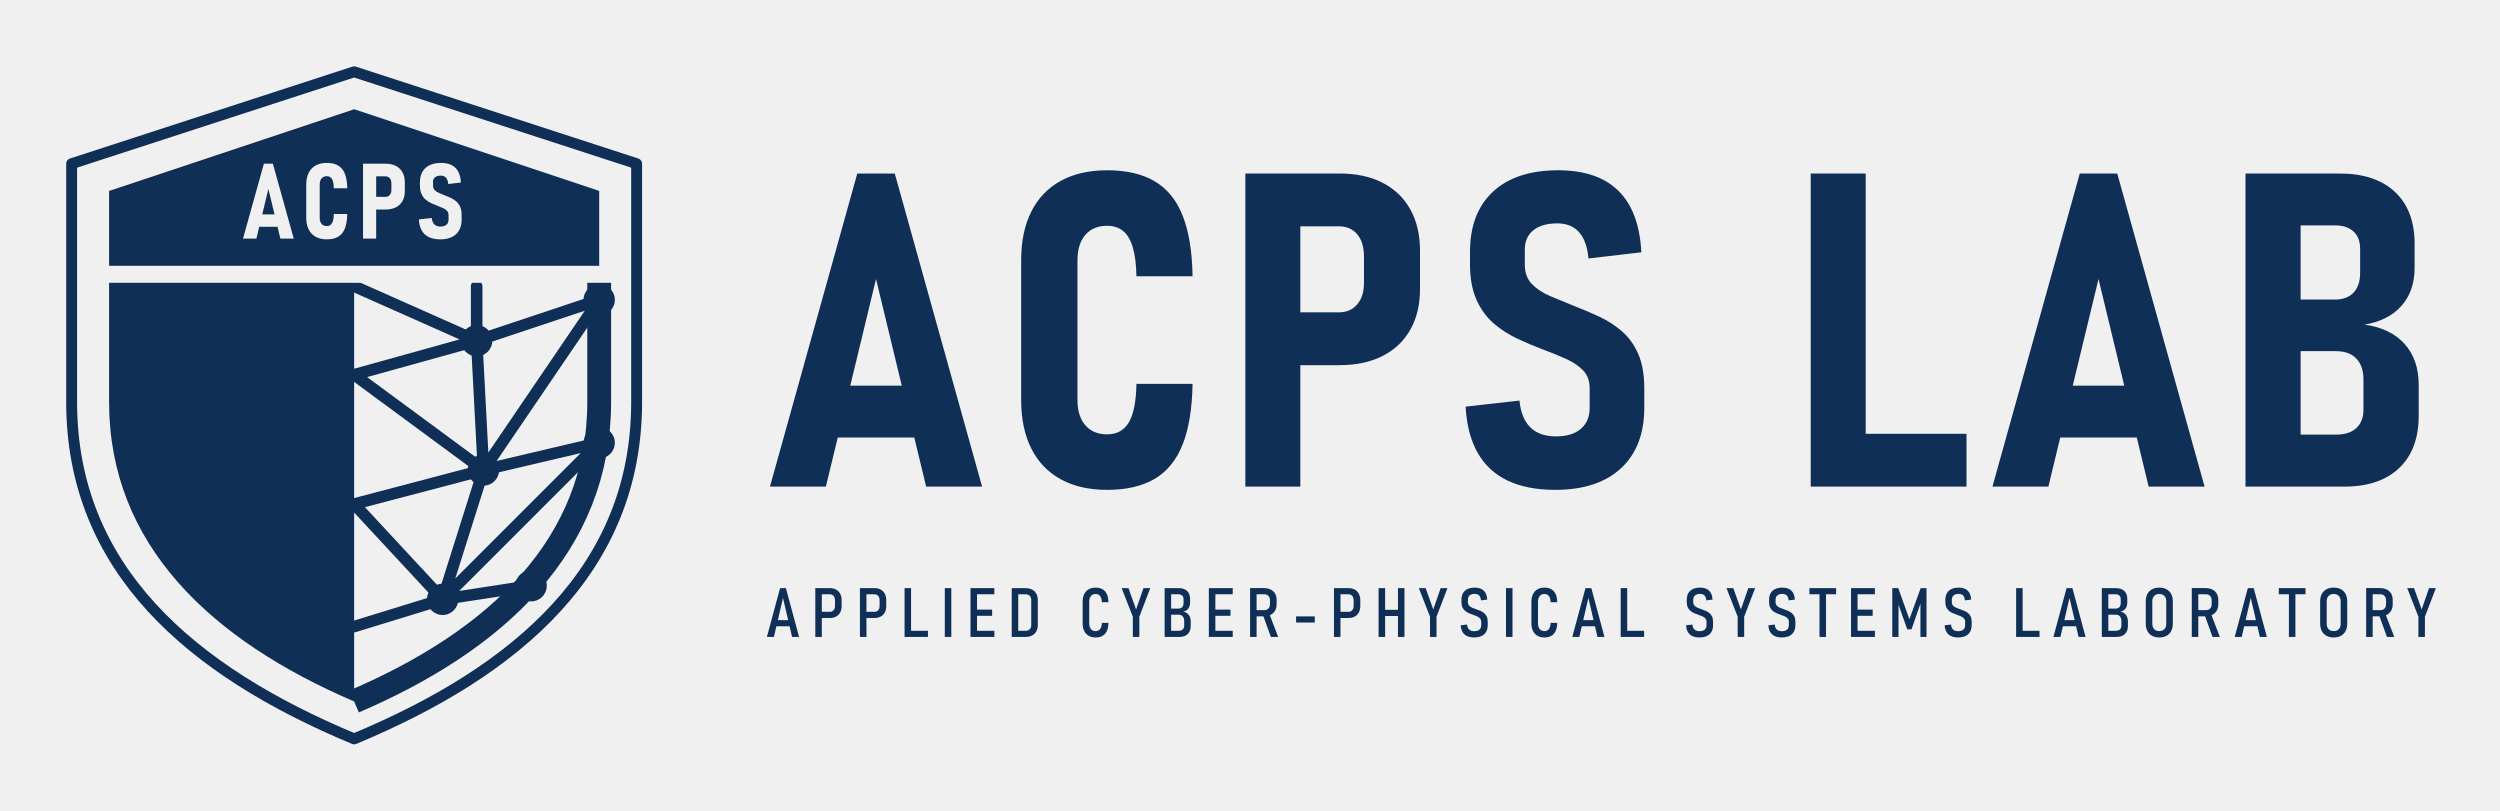
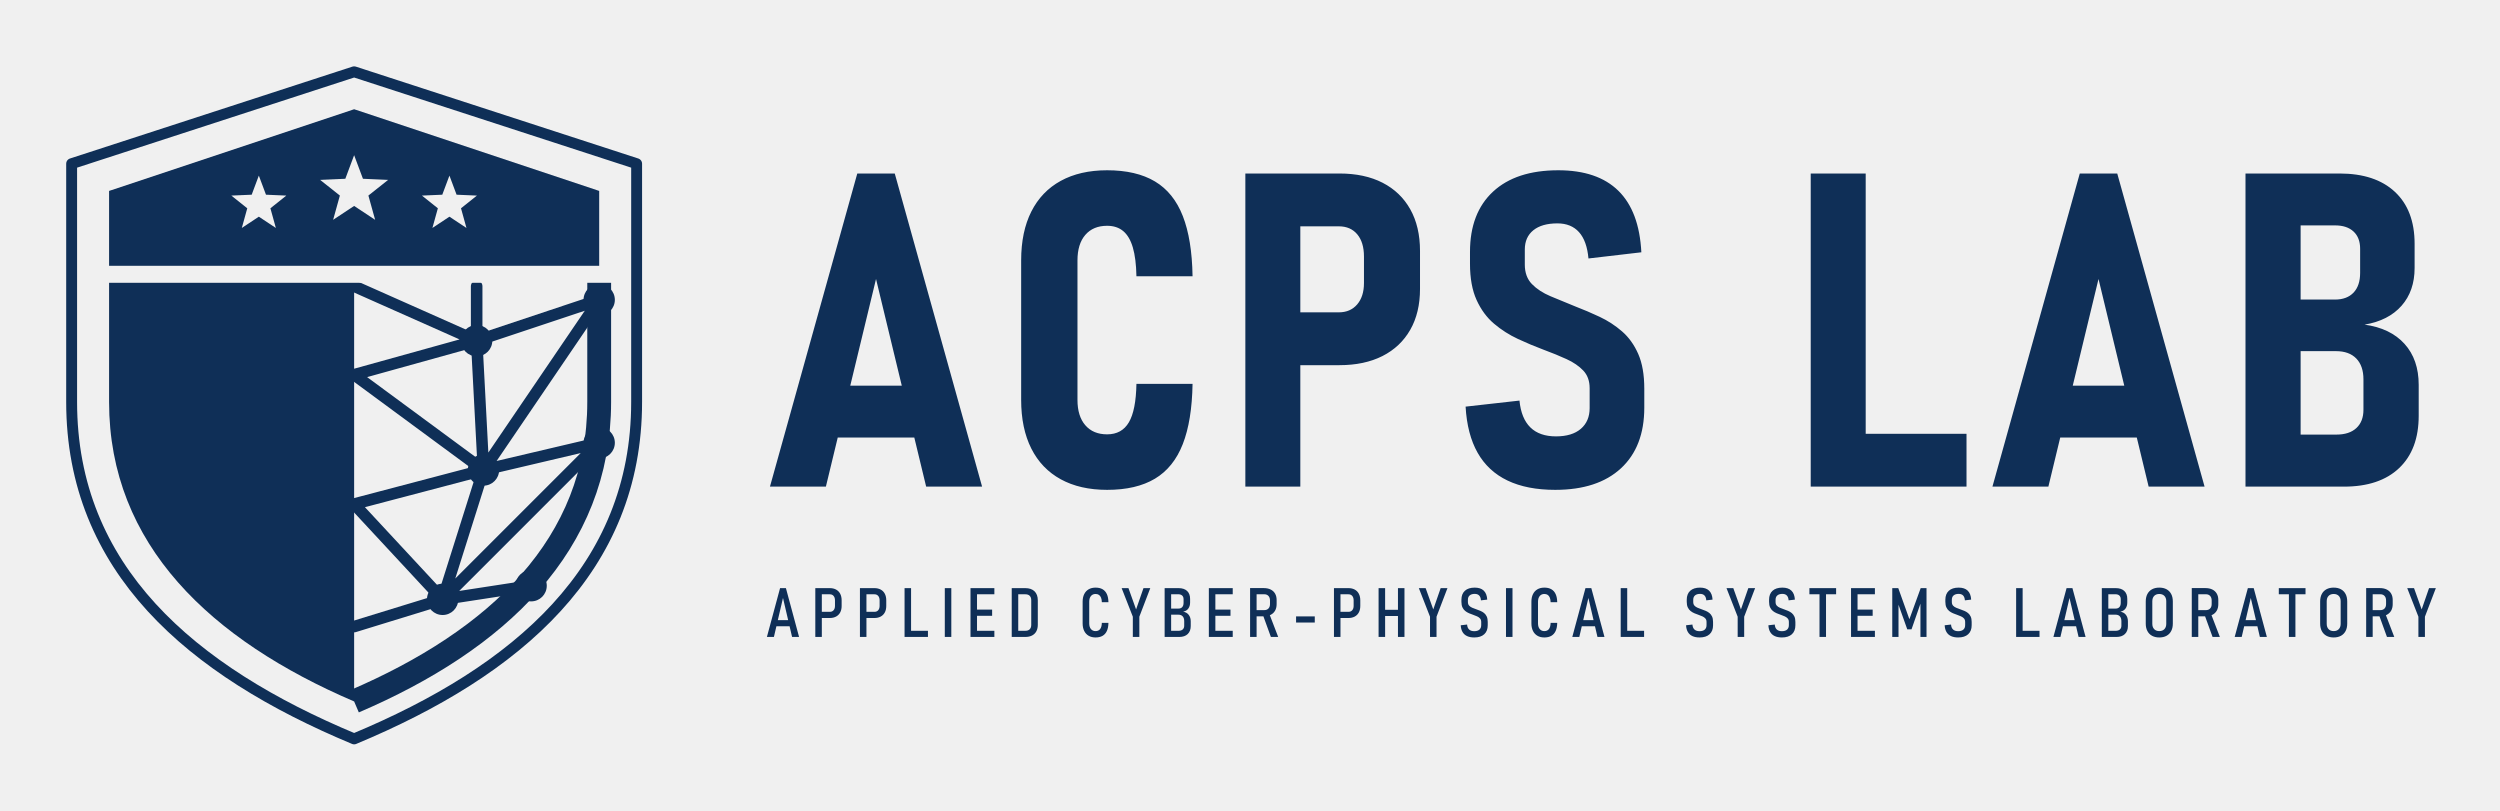
<svg xmlns="http://www.w3.org/2000/svg" viewBox="0 0 617 200" role="img" aria-labelledby="hl-t">
  <g transform="translate(3.4 15.2) scale(0.84)">
    <defs>
      <clipPath id="hl-clip">
        <path d="M100 14 L172 38 V100 C172 142 142 170 100 188 C58 170 28 142 28 100 V38 Z" />
      </clipPath>
      <mask id="hl-ko" maskUnits="userSpaceOnUse" x="0" y="0" width="200" height="200">
        <rect width="200" height="200" fill="#fff" />
-         <path transform="translate(67.06 52) scale(0.3099)" d="M0.941 0.0 20.742 -70.996H29.239L49.04 0.0H36.358L24.991 -47.08L13.623 0.0ZM12.889 -11.131V-22.897H37.27V-11.131Z M80.385 0.732Q74.252 0.732 69.877 -1.665Q65.502 -4.063 63.2 -8.633Q60.897 -13.203 60.897 -19.668V-51.279Q60.897 -57.793 63.2 -62.361Q65.502 -66.929 69.877 -69.329Q74.252 -71.729 80.385 -71.729Q86.991 -71.729 91.23 -69.199Q95.468 -66.67 97.548 -61.355Q99.628 -56.04 99.76 -47.7H87.035Q86.957 -51.704 86.222 -54.214Q85.488 -56.724 84.047 -57.932Q82.607 -59.141 80.385 -59.141Q77.231 -59.141 75.448 -57.082Q73.666 -55.024 73.666 -51.279V-19.668Q73.666 -15.967 75.448 -13.911Q77.231 -11.855 80.385 -11.855Q83.725 -11.855 85.324 -14.585Q86.923 -17.314 87.035 -23.296H99.76Q99.623 -14.961 97.543 -9.644Q95.463 -4.326 91.227 -1.797Q86.991 0.732 80.385 0.732Z M120.516 -27.539V-39.516H135.909Q138.538 -39.516 140.081 -41.309Q141.624 -43.102 141.624 -46.16V-52.172Q141.624 -55.381 140.108 -57.2Q138.592 -59.019 135.909 -59.019H120.516V-70.996H136.059Q141.77 -70.996 145.847 -68.901Q149.924 -66.807 152.127 -62.873Q154.331 -58.939 154.331 -53.437V-44.824Q154.331 -39.442 152.119 -35.561Q149.907 -31.68 145.818 -29.609Q141.729 -27.539 136.059 -27.539ZM114.729 0.0V-70.996H127.193V0.0Z M187.987 0.732Q181.591 0.732 177.178 -1.379Q172.766 -3.49 170.394 -7.677Q168.023 -11.865 167.668 -18.138L179.882 -19.509Q180.279 -15.466 182.351 -13.429Q184.423 -11.393 188.169 -11.393Q191.802 -11.393 193.798 -13.107Q195.793 -14.821 195.793 -17.819V-22.311Q195.793 -24.798 194.343 -26.322Q192.893 -27.845 190.536 -28.921Q188.179 -29.997 185.403 -31.022Q182.492 -32.106 179.532 -33.485Q176.571 -34.863 174.112 -36.947Q171.652 -39.03 170.158 -42.318Q168.664 -45.605 168.664 -50.531V-53.216Q168.664 -62.034 173.887 -66.881Q179.11 -71.729 188.671 -71.729Q197.574 -71.729 202.305 -67.082Q207.037 -62.435 207.518 -53.132L195.526 -51.732Q195.168 -55.713 193.384 -57.7Q191.6 -59.687 188.488 -59.687Q184.96 -59.687 183.026 -58.127Q181.093 -56.566 181.093 -53.756V-50.342Q181.093 -47.591 182.699 -45.934Q184.305 -44.277 186.919 -43.171Q189.533 -42.064 192.515 -40.866Q195.298 -39.798 198.064 -38.499Q200.829 -37.201 203.132 -35.203Q205.435 -33.206 206.809 -30.086Q208.183 -26.966 208.183 -22.217V-17.9Q208.183 -9.05 202.898 -4.159Q197.613 0.732 187.987 0.732Z" fill="#000" />
+         <path d="M72.00 33.50 L74.10 39.11 L80.08 39.37 L75.40 43.10 L77.00 48.88 L72.00 45.57 L67.00 48.88 L68.60 43.10 L63.92 39.37 L69.90 39.11 Z M100.00 27.50 L102.59 34.43 L109.99 34.76 L104.19 39.36 L106.17 46.49 L100.00 42.41 L93.83 46.49 L95.81 39.36 L90.01 34.76 L97.41 34.43 Z M128.00 33.50 L130.10 39.11 L136.08 39.37 L131.40 43.10 L133.00 48.88 L128.00 45.57 L123.00 48.88 L124.60 43.10 L119.92 39.37 L125.90 39.11 Z" fill="#000" />
        <rect x="0" y="60" width="200" height="5" fill="#000" />
      </mask>
    </defs>
    <path d="M100 3 L183 30 V100 C183 149 148 179 100 199 C52 179 17 149 17 100 V30 Z" fill="none" stroke="#0f2f57" stroke-width="3.2" stroke-linejoin="round" />
    <g mask="url(#hl-ko)">
      <g clip-path="url(#hl-clip)">
        <rect x="0" y="0" width="200" height="62" fill="#0f2f57" />
        <rect x="0" y="62" width="100" height="140" fill="#0f2f57" />
      </g>
      <path d="M172 62 V100 C172 142 142 170 100 188" fill="none" stroke="#0f2f57" stroke-width="7" stroke-linejoin="round" />
      <path d="M136 82 L172 70 M136 82 L100 92 M136 82 L138 120 M100 92 L138 120 M172 70 L138 120 M138 120 L172 112 M138 120 L100 130 M138 120 L126 158 M100 130 L126 158 M172 112 L126 158 M126 158 L100 166 M126 158 L152 154 M100 66 L136 82 M136 66 L136 82" fill="none" stroke="#0f2f57" stroke-width="3.4" stroke-linecap="round" />
      <g fill="#0f2f57">
        <circle cx="172" cy="70" r="4.6" />
        <circle cx="172" cy="112" r="4.6" />
        <circle cx="152" cy="154" r="4.6" />
        <circle cx="136" cy="82" r="4.6" />
        <circle cx="138" cy="120" r="4.6" />
        <circle cx="126" cy="158" r="4.6" />
      </g>
    </g>
  </g>
  <path transform="translate(189.0 120.1) scale(1.0885)" d="M0.941 0.0 20.742 -70.996H29.239L49.04 0.0H36.358L24.991 -47.08L13.623 0.0ZM12.889 -11.131V-22.897H37.27V-11.131Z M77.385 0.732Q71.252 0.732 66.877 -1.665Q62.502 -4.063 60.2 -8.633Q57.897 -13.203 57.897 -19.668V-51.279Q57.897 -57.793 60.2 -62.361Q62.502 -66.929 66.877 -69.329Q71.252 -71.729 77.385 -71.729Q83.991 -71.729 88.23 -69.199Q92.468 -66.67 94.548 -61.355Q96.628 -56.04 96.76 -47.7H84.035Q83.957 -51.704 83.222 -54.214Q82.488 -56.724 81.047 -57.932Q79.607 -59.141 77.385 -59.141Q74.231 -59.141 72.448 -57.082Q70.666 -55.024 70.666 -51.279V-19.668Q70.666 -15.967 72.448 -13.911Q74.231 -11.855 77.385 -11.855Q80.725 -11.855 82.324 -14.585Q83.923 -17.314 84.035 -23.296H96.76Q96.623 -14.961 94.543 -9.644Q92.463 -4.326 88.227 -1.797Q83.991 0.732 77.385 0.732Z M114.516 -27.539V-39.516H129.909Q132.538 -39.516 134.081 -41.309Q135.624 -43.102 135.624 -46.16V-52.172Q135.624 -55.381 134.108 -57.2Q132.592 -59.019 129.909 -59.019H114.516V-70.996H130.059Q135.77 -70.996 139.847 -68.901Q143.924 -66.807 146.127 -62.873Q148.331 -58.939 148.331 -53.437V-44.824Q148.331 -39.442 146.119 -35.561Q143.907 -31.68 139.818 -29.609Q135.729 -27.539 130.059 -27.539ZM108.729 0.0V-70.996H121.193V0.0Z M178.987 0.732Q172.591 0.732 168.178 -1.379Q163.766 -3.49 161.394 -7.677Q159.023 -11.865 158.668 -18.138L170.882 -19.509Q171.279 -15.466 173.351 -13.429Q175.423 -11.393 179.169 -11.393Q182.802 -11.393 184.798 -13.107Q186.793 -14.821 186.793 -17.819V-22.311Q186.793 -24.798 185.343 -26.322Q183.893 -27.845 181.536 -28.921Q179.179 -29.997 176.403 -31.022Q173.492 -32.106 170.532 -33.485Q167.571 -34.863 165.112 -36.947Q162.652 -39.03 161.158 -42.318Q159.664 -45.605 159.664 -50.531V-53.216Q159.664 -62.034 164.887 -66.881Q170.11 -71.729 179.671 -71.729Q188.574 -71.729 193.305 -67.082Q198.037 -62.435 198.518 -53.132L186.526 -51.732Q186.168 -55.713 184.384 -57.7Q182.6 -59.687 179.488 -59.687Q175.96 -59.687 174.026 -58.127Q172.093 -56.566 172.093 -53.756V-50.342Q172.093 -47.591 173.699 -45.934Q175.305 -44.277 177.919 -43.171Q180.533 -42.064 183.515 -40.866Q186.298 -39.798 189.064 -38.499Q191.829 -37.201 194.132 -35.203Q196.435 -33.206 197.809 -30.086Q199.183 -26.966 199.183 -22.217V-17.9Q199.183 -9.05 193.898 -4.159Q188.613 0.732 178.987 0.732Z  M236.918 0.0V-70.996H249.383V0.0ZM242.172 0.0V-11.977H272.243V0.0Z M278.121 0.0 297.922 -70.996H306.418L326.219 0.0H313.538L302.17 -47.08L290.803 0.0ZM290.068 -11.131V-22.897H314.45V-11.131Z M342.129 0.0V-11.801H356.137Q359.04 -11.801 360.64 -13.284Q362.241 -14.768 362.241 -17.436V-24.332Q362.241 -27.365 360.623 -29.042Q359.004 -30.719 355.997 -30.719H342.129V-42.414H355.786Q358.495 -42.414 359.992 -43.986Q361.489 -45.559 361.489 -48.453V-53.937Q361.489 -56.455 359.992 -57.843Q358.495 -59.23 355.821 -59.23H342.129V-70.996H356.823Q364.924 -70.996 369.382 -66.828Q373.84 -62.66 373.84 -55.062V-49.578Q373.84 -44.361 370.871 -41.001Q367.901 -37.641 362.491 -36.729Q368.34 -35.928 371.554 -32.37Q374.768 -28.812 374.768 -23.068V-16.067Q374.768 -8.42 370.338 -4.21Q365.909 0.0 357.829 0.0ZM335.496 0.0V-70.996H347.996V0.0Z" fill="#0f2f57" />
  <path transform="translate(189.0 157.2) scale(1.1317)" d="M0.24 0.0 3.111 -10.649H4.386L7.257 0.0H5.73L3.749 -8.502L1.767 0.0ZM1.881 -2.326V-3.668H5.722V-2.326Z M11.566 -4.131V-5.478H13.969Q14.486 -5.478 14.786 -5.83Q15.087 -6.183 15.087 -6.787V-7.963Q15.087 -8.587 14.786 -8.945Q14.486 -9.302 13.969 -9.302H11.566V-10.649H13.934Q14.748 -10.649 15.331 -10.33Q15.914 -10.01 16.227 -9.412Q16.539 -8.815 16.539 -7.979V-6.761Q16.539 -5.943 16.224 -5.353Q15.909 -4.763 15.326 -4.447Q14.743 -4.131 13.934 -4.131ZM10.797 0.0V-10.649H12.217V0.0Z M21.297 -4.131V-5.478H23.701Q24.217 -5.478 24.518 -5.83Q24.819 -6.183 24.819 -6.787V-7.963Q24.819 -8.587 24.518 -8.945Q24.217 -9.302 23.701 -9.302H21.297V-10.649H23.665Q24.479 -10.649 25.063 -10.33Q25.646 -10.01 25.958 -9.412Q26.27 -8.815 26.27 -7.979V-6.761Q26.27 -5.943 25.955 -5.353Q25.641 -4.763 25.057 -4.447Q24.474 -4.131 23.665 -4.131ZM20.528 0.0V-10.649H21.948V0.0Z M30.26 0.0V-10.649H31.68V0.0ZM31.007 0.0V-1.347H35.36V0.0Z M40.456 -10.649V0.0H39.036V-10.649Z M44.64 0.0V-10.649H46.06V0.0ZM45.365 0.0V-1.347H49.846V0.0ZM45.365 -4.615V-5.962H49.357V-4.615ZM45.365 -9.302V-10.649H49.846V-9.302Z M54.553 0.0V-1.347H56.625Q57.229 -1.347 57.558 -1.683Q57.887 -2.018 57.887 -2.629V-8.021Q57.887 -8.631 57.558 -8.967Q57.229 -9.302 56.625 -9.302H54.553V-10.649H56.581Q57.892 -10.649 58.605 -9.953Q59.318 -9.256 59.318 -7.978V-2.672Q59.318 -1.824 58.995 -1.225Q58.672 -0.627 58.058 -0.313Q57.444 0.0 56.573 0.0ZM53.631 0.0V-10.649H55.052V0.0Z  M71.915 0.11Q71.039 0.11 70.405 -0.259Q69.772 -0.628 69.432 -1.318Q69.093 -2.007 69.093 -2.963V-7.679Q69.093 -8.643 69.432 -9.332Q69.772 -10.021 70.405 -10.39Q71.039 -10.759 71.915 -10.759Q72.825 -10.759 73.442 -10.403Q74.059 -10.047 74.381 -9.34Q74.703 -8.633 74.721 -7.582H73.283Q73.269 -8.174 73.108 -8.572Q72.947 -8.969 72.649 -9.172Q72.351 -9.374 71.915 -9.374Q71.277 -9.374 70.904 -8.923Q70.531 -8.471 70.531 -7.679V-2.963Q70.531 -2.171 70.904 -1.723Q71.277 -1.275 71.915 -1.275Q72.565 -1.275 72.913 -1.724Q73.262 -2.174 73.283 -3.067H74.721Q74.703 -2.016 74.381 -1.309Q74.058 -0.602 73.442 -0.246Q72.825 0.11 71.915 0.11Z M83.846 -10.649 81.461 -4.418V0.0H80.04V-4.418L77.602 -10.649H79.086L80.75 -6.003L82.362 -10.649Z M87.855 0.0V-1.337H89.924Q90.599 -1.337 90.922 -1.635Q91.245 -1.934 91.245 -2.447V-3.455Q91.245 -4.114 90.919 -4.486Q90.592 -4.859 89.974 -4.859H87.855V-6.185H89.974Q90.522 -6.185 90.814 -6.511Q91.106 -6.837 91.106 -7.444V-8.224Q91.106 -8.754 90.8 -9.033Q90.495 -9.313 89.927 -9.313H87.855V-10.649H89.987Q91.229 -10.649 91.88 -10.029Q92.53 -9.409 92.53 -8.307V-7.495Q92.53 -6.728 92.143 -6.192Q91.756 -5.655 91.011 -5.509Q91.799 -5.384 92.234 -4.817Q92.669 -4.25 92.669 -3.402V-2.384Q92.669 -1.27 92.009 -0.635Q91.349 0.0 90.164 0.0ZM86.977 0.0V-10.649H88.395V0.0Z M96.62 0.0V-10.649H98.041V0.0ZM97.345 0.0V-1.347H101.826V0.0ZM97.345 -4.615V-5.962H101.337V-4.615ZM97.345 -9.302V-10.649H101.826V-9.302Z M106.264 -4.504V-5.851H108.694Q109.283 -5.851 109.618 -6.203Q109.953 -6.554 109.953 -7.164V-7.944Q109.953 -8.581 109.618 -8.945Q109.283 -9.31 108.694 -9.31H106.264V-10.657H108.588Q109.466 -10.657 110.096 -10.346Q110.726 -10.035 111.063 -9.452Q111.4 -8.869 111.4 -8.055V-7.159Q111.4 -6.331 111.062 -5.736Q110.724 -5.142 110.095 -4.823Q109.466 -4.504 108.588 -4.504ZM105.612 0.0V-10.657H107.032V0.0ZM110.148 0.0 108.394 -4.834 109.755 -5.171 111.741 0.0Z M115.641 -4.489H119.719V-3.142H115.641Z M124.672 -4.131V-5.478H127.076Q127.592 -5.478 127.893 -5.83Q128.194 -6.183 128.194 -6.787V-7.963Q128.194 -8.587 127.893 -8.945Q127.592 -9.302 127.076 -9.302H124.672V-10.649H127.041Q127.855 -10.649 128.438 -10.33Q129.021 -10.01 129.333 -9.412Q129.645 -8.815 129.645 -7.979V-6.761Q129.645 -5.943 129.331 -5.353Q129.016 -4.763 128.433 -4.447Q127.849 -4.131 127.041 -4.131ZM123.903 0.0V-10.649H125.324V0.0Z M137.86 0.0V-10.649H139.28V0.0ZM133.635 0.0V-10.649H135.06V0.0ZM134.565 -4.571V-5.918H138.572V-4.571Z M148.656 -10.649 146.271 -4.418V0.0H144.851V-4.418L142.413 -10.649H143.896L145.561 -6.003L147.173 -10.649Z M154.5 0.11Q153.577 0.11 152.935 -0.187Q152.292 -0.483 151.945 -1.076Q151.597 -1.669 151.55 -2.547L152.938 -2.706Q152.989 -1.985 153.383 -1.621Q153.778 -1.257 154.5 -1.257Q155.231 -1.257 155.624 -1.599Q156.016 -1.942 156.016 -2.581V-3.255Q156.016 -3.735 155.773 -4.018Q155.53 -4.3 155.135 -4.482Q154.74 -4.664 154.276 -4.821Q153.828 -4.973 153.37 -5.166Q152.912 -5.36 152.535 -5.66Q152.157 -5.959 151.928 -6.442Q151.699 -6.924 151.699 -7.666V-8.108Q151.699 -9.382 152.455 -10.071Q153.211 -10.759 154.608 -10.759Q155.882 -10.759 156.568 -10.103Q157.253 -9.446 157.328 -8.143L155.96 -7.98Q155.912 -8.688 155.57 -9.041Q155.228 -9.393 154.608 -9.393Q153.894 -9.393 153.504 -9.06Q153.114 -8.728 153.114 -8.112V-7.63Q153.114 -7.124 153.379 -6.832Q153.644 -6.54 154.073 -6.362Q154.503 -6.185 154.99 -6.013Q155.424 -5.866 155.855 -5.684Q156.285 -5.502 156.644 -5.213Q157.002 -4.923 157.219 -4.458Q157.437 -3.994 157.437 -3.265V-2.557Q157.437 -1.279 156.671 -0.585Q155.904 0.11 154.5 0.11Z M162.84 -10.649V0.0H161.42V-10.649Z M169.785 0.11Q168.909 0.11 168.275 -0.259Q167.641 -0.628 167.302 -1.318Q166.962 -2.007 166.962 -2.963V-7.679Q166.962 -8.643 167.302 -9.332Q167.641 -10.021 168.275 -10.39Q168.909 -10.759 169.785 -10.759Q170.695 -10.759 171.312 -10.403Q171.929 -10.047 172.251 -9.34Q172.573 -8.633 172.591 -7.582H171.153Q171.139 -8.174 170.977 -8.572Q170.816 -8.969 170.519 -9.172Q170.221 -9.374 169.785 -9.374Q169.146 -9.374 168.774 -8.923Q168.401 -8.471 168.401 -7.679V-2.963Q168.401 -2.171 168.774 -1.723Q169.146 -1.275 169.785 -1.275Q170.435 -1.275 170.783 -1.724Q171.131 -2.174 171.153 -3.067H172.591Q172.573 -2.016 172.25 -1.309Q171.928 -0.602 171.311 -0.246Q170.695 0.11 169.785 0.11Z M175.879 0.0 178.751 -10.649H180.025L182.896 0.0H181.369L179.388 -8.502L177.406 0.0ZM177.52 -2.326V-3.668H181.362V-2.326Z M186.436 0.0V-10.649H187.856V0.0ZM187.183 0.0V-1.347H191.536V0.0Z  M203.638 0.11Q202.716 0.11 202.073 -0.187Q201.43 -0.483 201.083 -1.076Q200.736 -1.669 200.688 -2.547L202.076 -2.706Q202.128 -1.985 202.522 -1.621Q202.916 -1.257 203.638 -1.257Q204.37 -1.257 204.762 -1.599Q205.155 -1.942 205.155 -2.581V-3.255Q205.155 -3.735 204.911 -4.018Q204.668 -4.3 204.274 -4.482Q203.879 -4.664 203.415 -4.821Q202.967 -4.973 202.509 -5.166Q202.051 -5.36 201.673 -5.66Q201.296 -5.959 201.067 -6.442Q200.838 -6.924 200.838 -7.666V-8.108Q200.838 -9.382 201.594 -10.071Q202.35 -10.759 203.747 -10.759Q205.021 -10.759 205.706 -10.103Q206.392 -9.446 206.467 -8.143L205.099 -7.98Q205.051 -8.688 204.709 -9.041Q204.367 -9.393 203.747 -9.393Q203.033 -9.393 202.643 -9.06Q202.253 -8.728 202.253 -8.112V-7.63Q202.253 -7.124 202.518 -6.832Q202.783 -6.54 203.212 -6.362Q203.641 -6.185 204.129 -6.013Q204.563 -5.866 204.993 -5.684Q205.424 -5.502 205.782 -5.213Q206.14 -4.923 206.358 -4.458Q206.576 -3.994 206.576 -3.265V-2.557Q206.576 -1.279 205.809 -0.585Q205.043 0.11 203.638 0.11Z M215.749 -10.649 213.364 -4.418V0.0H211.944V-4.418L209.506 -10.649H210.989L212.654 -6.003L214.266 -10.649Z M221.593 0.11Q220.67 0.11 220.028 -0.187Q219.385 -0.483 219.038 -1.076Q218.69 -1.669 218.643 -2.547L220.031 -2.706Q220.082 -1.985 220.476 -1.621Q220.871 -1.257 221.593 -1.257Q222.324 -1.257 222.717 -1.599Q223.109 -1.942 223.109 -2.581V-3.255Q223.109 -3.735 222.866 -4.018Q222.623 -4.3 222.228 -4.482Q221.834 -4.664 221.369 -4.821Q220.921 -4.973 220.463 -5.166Q220.005 -5.36 219.628 -5.66Q219.25 -5.959 219.021 -6.442Q218.792 -6.924 218.792 -7.666V-8.108Q218.792 -9.382 219.548 -10.071Q220.304 -10.759 221.701 -10.759Q222.975 -10.759 223.661 -10.103Q224.346 -9.446 224.421 -8.143L223.053 -7.98Q223.005 -8.688 222.663 -9.041Q222.321 -9.393 221.701 -9.393Q220.987 -9.393 220.597 -9.06Q220.208 -8.728 220.208 -8.112V-7.63Q220.208 -7.124 220.472 -6.832Q220.737 -6.54 221.167 -6.362Q221.596 -6.185 222.084 -6.013Q222.517 -5.866 222.948 -5.684Q223.378 -5.502 223.737 -5.213Q224.095 -4.923 224.313 -4.458Q224.53 -3.994 224.53 -3.265V-2.557Q224.53 -1.279 223.764 -0.585Q222.997 0.11 221.593 0.11Z M229.789 0.0V-9.778H231.21V0.0ZM227.586 -9.302V-10.649H233.413V-9.302Z M236.666 0.0V-10.649H238.086V0.0ZM237.391 0.0V-1.347H241.872V0.0ZM237.391 -4.615V-5.962H241.383V-4.615ZM237.391 -9.302V-10.649H241.872V-9.302Z M249.393 -3.866 251.856 -10.649H253.128V0.0H251.803V-8.039L251.913 -7.571L249.86 -1.669H248.926L246.878 -7.424L247.02 -8.039V0.0H245.658V-10.649H246.967Z M260.036 0.11Q259.113 0.11 258.47 -0.187Q257.828 -0.483 257.48 -1.076Q257.133 -1.669 257.085 -2.547L258.474 -2.706Q258.525 -1.985 258.919 -1.621Q259.313 -1.257 260.036 -1.257Q260.767 -1.257 261.159 -1.599Q261.552 -1.942 261.552 -2.581V-3.255Q261.552 -3.735 261.309 -4.018Q261.065 -4.3 260.671 -4.482Q260.276 -4.664 259.812 -4.821Q259.364 -4.973 258.906 -5.166Q258.448 -5.36 258.07 -5.66Q257.693 -5.959 257.464 -6.442Q257.235 -6.924 257.235 -7.666V-8.108Q257.235 -9.382 257.991 -10.071Q258.747 -10.759 260.144 -10.759Q261.418 -10.759 262.103 -10.103Q262.789 -9.446 262.864 -8.143L261.496 -7.98Q261.448 -8.688 261.106 -9.041Q260.764 -9.393 260.144 -9.393Q259.43 -9.393 259.04 -9.06Q258.65 -8.728 258.65 -8.112V-7.63Q258.65 -7.124 258.915 -6.832Q259.18 -6.54 259.609 -6.362Q260.038 -6.185 260.526 -6.013Q260.96 -5.866 261.391 -5.684Q261.821 -5.502 262.179 -5.213Q262.538 -4.923 262.755 -4.458Q262.973 -3.994 262.973 -3.265V-2.557Q262.973 -1.279 262.206 -0.585Q261.44 0.11 260.036 0.11Z  M272.67 0.0V-10.649H274.09V0.0ZM273.417 0.0V-1.347H277.77V0.0Z M280.8 0.0 283.671 -10.649H284.946L287.817 0.0H286.29L284.308 -8.502L282.327 0.0ZM282.44 -2.326V-3.668H286.282V-2.326Z M292.235 0.0V-1.337H294.304Q294.979 -1.337 295.302 -1.635Q295.625 -1.934 295.625 -2.447V-3.455Q295.625 -4.114 295.298 -4.486Q294.972 -4.859 294.353 -4.859H292.235V-6.185H294.353Q294.902 -6.185 295.193 -6.511Q295.485 -6.837 295.485 -7.444V-8.224Q295.485 -8.754 295.18 -9.033Q294.875 -9.313 294.307 -9.313H292.235V-10.649H294.367Q295.609 -10.649 296.259 -10.029Q296.91 -9.409 296.91 -8.307V-7.495Q296.91 -6.728 296.523 -6.192Q296.136 -5.655 295.391 -5.509Q296.179 -5.384 296.614 -4.817Q297.049 -4.25 297.049 -3.402V-2.384Q297.049 -1.27 296.389 -0.635Q295.728 0.0 294.544 0.0ZM291.356 0.0V-10.649H292.775V0.0Z M303.89 0.11Q302.973 0.11 302.31 -0.253Q301.647 -0.616 301.293 -1.294Q300.938 -1.972 300.938 -2.914V-7.735Q300.938 -8.684 301.293 -9.361Q301.647 -10.038 302.31 -10.399Q302.973 -10.759 303.89 -10.759Q304.812 -10.759 305.473 -10.399Q306.133 -10.038 306.487 -9.361Q306.842 -8.684 306.842 -7.735V-2.914Q306.842 -1.972 306.487 -1.294Q306.133 -0.616 305.473 -0.253Q304.812 0.11 303.89 0.11ZM303.89 -1.278Q304.598 -1.278 305.005 -1.705Q305.411 -2.132 305.411 -2.868V-7.781Q305.411 -8.524 305.005 -8.948Q304.598 -9.371 303.89 -9.371Q303.179 -9.371 302.774 -8.948Q302.369 -8.524 302.369 -7.781V-2.868Q302.369 -2.132 302.774 -1.705Q303.179 -1.278 303.89 -1.278Z M311.625 -4.504V-5.851H314.056Q314.644 -5.851 314.979 -6.203Q315.314 -6.554 315.314 -7.164V-7.944Q315.314 -8.581 314.979 -8.945Q314.644 -9.31 314.056 -9.31H311.625V-10.657H313.949Q314.827 -10.657 315.457 -10.346Q316.087 -10.035 316.424 -9.452Q316.761 -8.869 316.761 -8.055V-7.159Q316.761 -6.331 316.423 -5.736Q316.085 -5.142 315.456 -4.823Q314.827 -4.504 313.949 -4.504ZM310.973 0.0V-10.657H312.393V0.0ZM315.509 0.0 313.756 -4.834 315.116 -5.171 317.102 0.0Z M320.334 0.0 323.205 -10.649H324.48L327.351 0.0H325.824L323.842 -8.502L321.861 0.0ZM321.974 -2.326V-3.668H325.816V-2.326Z M332.156 0.0V-9.778H333.577V0.0ZM329.953 -9.302V-10.649H335.78V-9.302Z M341.923 0.11Q341.006 0.11 340.343 -0.253Q339.68 -0.616 339.325 -1.294Q338.971 -1.972 338.971 -2.914V-7.735Q338.971 -8.684 339.325 -9.361Q339.68 -10.038 340.343 -10.399Q341.006 -10.759 341.923 -10.759Q342.845 -10.759 343.505 -10.399Q344.166 -10.038 344.52 -9.361Q344.874 -8.684 344.874 -7.735V-2.914Q344.874 -1.972 344.52 -1.294Q344.166 -0.616 343.505 -0.253Q342.845 0.11 341.923 0.11ZM341.923 -1.278Q342.631 -1.278 343.037 -1.705Q343.444 -2.132 343.444 -2.868V-7.781Q343.444 -8.524 343.037 -8.948Q342.631 -9.371 341.923 -9.371Q341.211 -9.371 340.806 -8.948Q340.402 -8.524 340.402 -7.781V-2.868Q340.402 -2.132 340.806 -1.705Q341.211 -1.278 341.923 -1.278Z M349.658 -4.504V-5.851H352.088Q352.677 -5.851 353.012 -6.203Q353.346 -6.554 353.346 -7.164V-7.944Q353.346 -8.581 353.012 -8.945Q352.677 -9.31 352.088 -9.31H349.658V-10.657H351.982Q352.86 -10.657 353.489 -10.346Q354.119 -10.035 354.456 -9.452Q354.793 -8.869 354.793 -8.055V-7.159Q354.793 -6.331 354.455 -5.736Q354.117 -5.142 353.488 -4.823Q352.86 -4.504 351.982 -4.504ZM349.006 0.0V-10.657H350.426V0.0ZM353.542 0.0 351.788 -4.834 353.148 -5.171 355.135 0.0Z M364.203 -10.649 361.818 -4.418V0.0H360.397V-4.418L357.959 -10.649H359.443L361.107 -6.003L362.719 -10.649Z" fill="#0f2f57" />
</svg>
